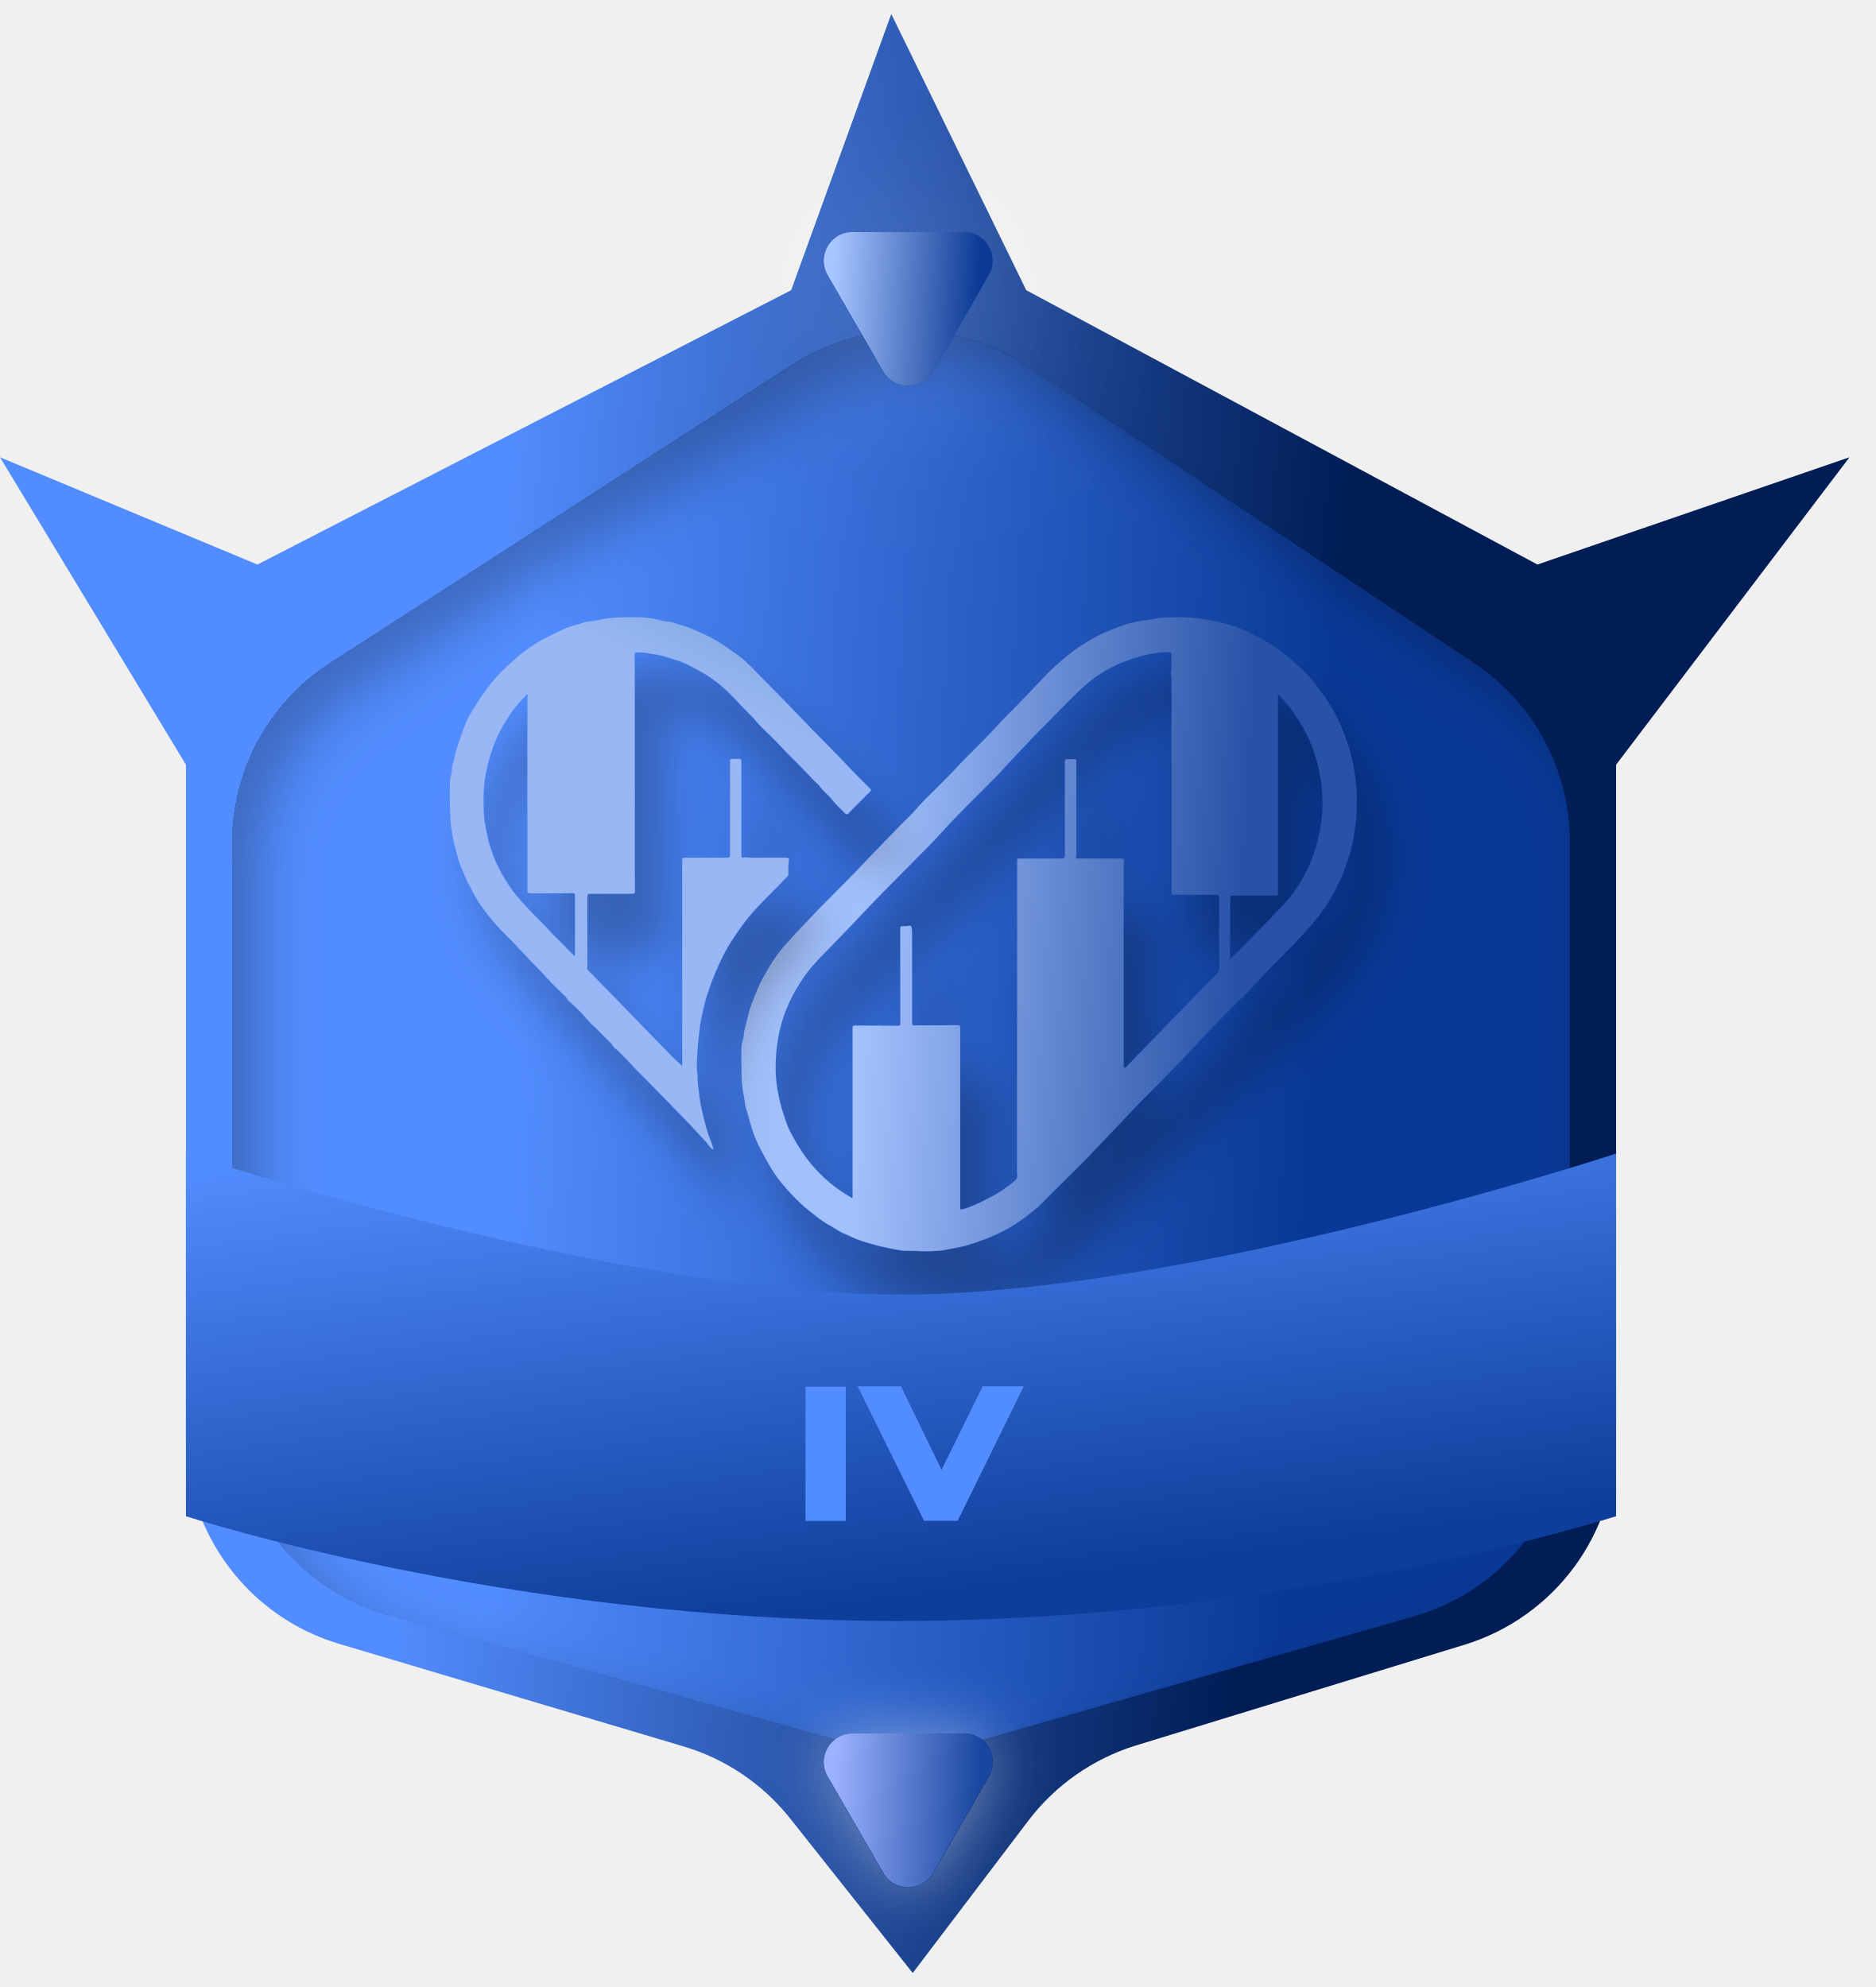
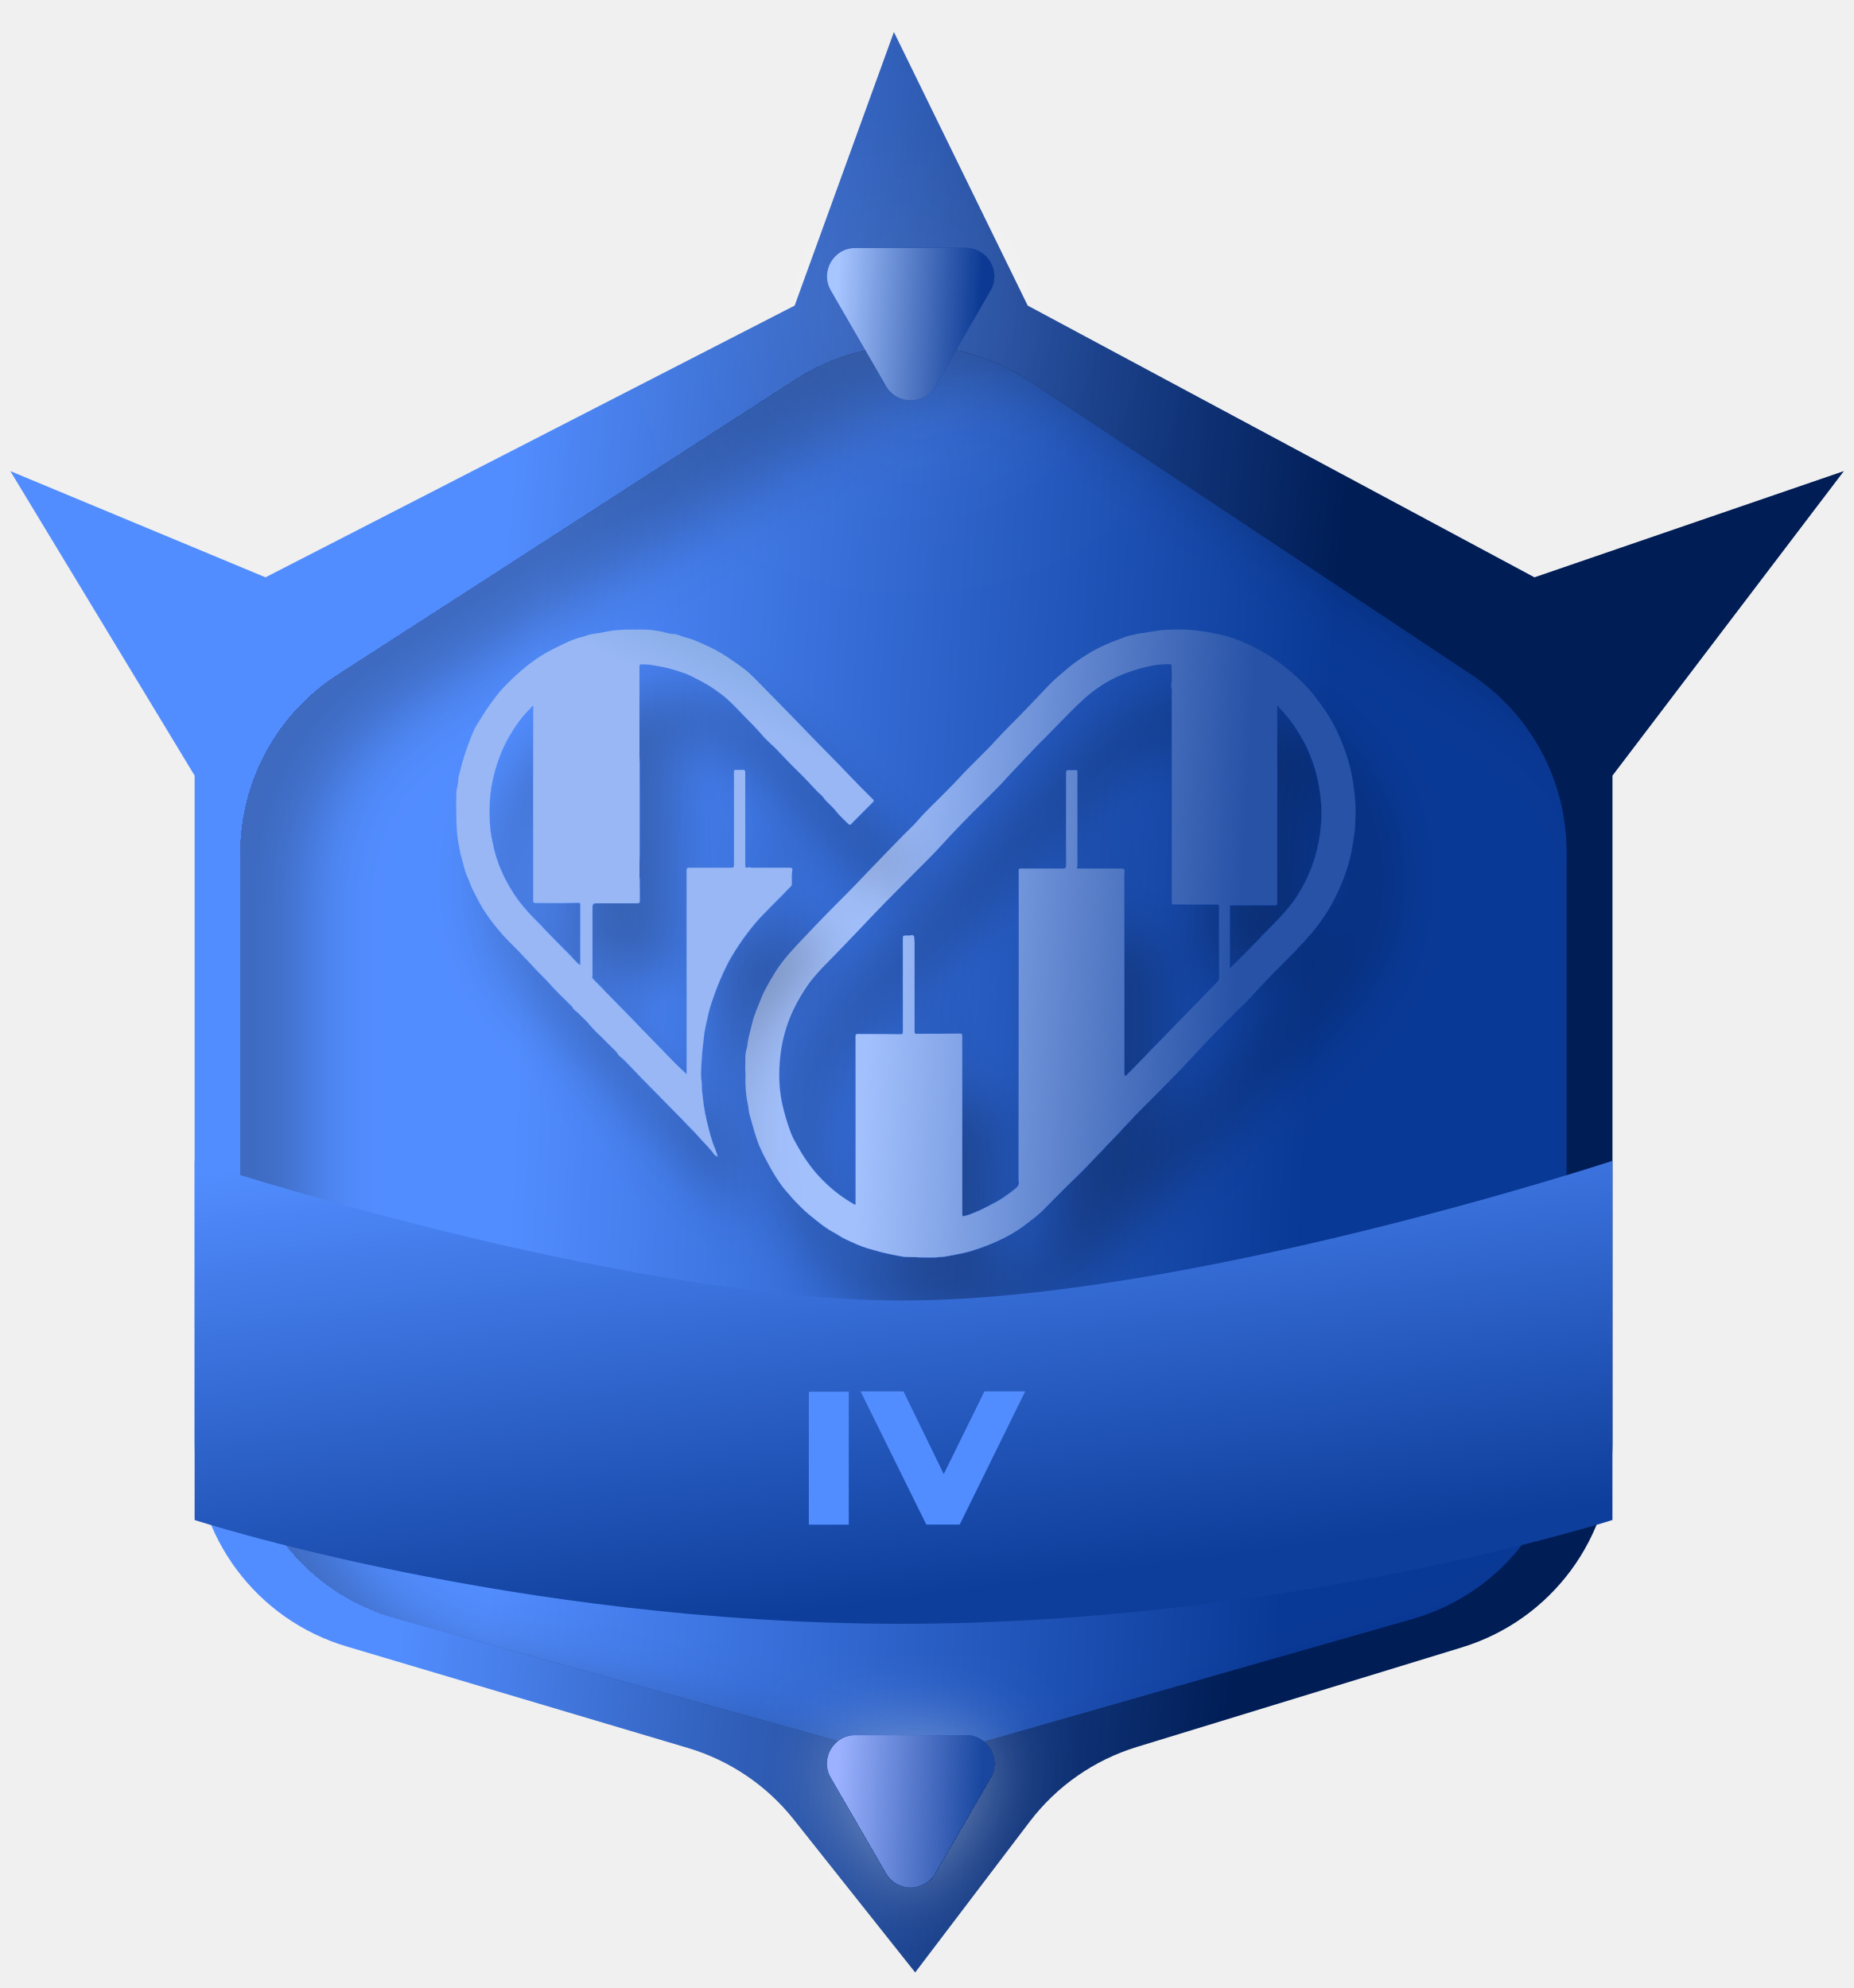
- <svg xmlns="http://www.w3.org/2000/svg" width="67" height="71" viewBox="0 0 67 71" fill="none">
-   <g clip-path="url(#clip0_6_6)">
-     <path d="M57.738 51.443V27.325L66.077 16.339L54.927 20.172L36.665 10.369L31.843 0.5L28.266 10.369L9.197 20.172L4.599 18.256L0 16.339L6.643 27.325V51.395C6.643 54.785 8.871 57.773 12.12 58.74L24.417 62.402C25.925 62.85 27.258 63.752 28.235 64.985L32.609 70.5L36.735 65.062C37.707 63.781 39.057 62.838 40.594 62.366L52.32 58.771C55.54 57.783 57.738 54.81 57.738 51.443Z" fill="url(#paint0_linear_6_6)" />
-     <g filter="url(#filter0_i_6_6)">
-       <path d="M28.316 13.036L11.804 23.694C9.617 25.105 8.296 27.53 8.296 30.133V50.337C8.296 53.779 10.592 56.799 13.909 57.721L30.451 62.318C31.812 62.697 33.252 62.691 34.61 62.303L50.528 57.751C53.817 56.81 56.084 53.803 56.084 50.382V30.068C56.084 27.501 54.799 25.104 52.661 23.684L36.713 13.091C34.174 11.404 30.877 11.383 28.316 13.036Z" fill="url(#paint1_linear_6_6)" />
-     </g>
-     <g filter="url(#filter1_d_6_6)">
-       <path d="M26.494 38.094C26.473 37.903 26.494 37.698 26.487 37.486C26.487 37.38 26.508 37.26 26.544 37.147C26.572 37.041 26.572 36.928 26.593 36.829C26.635 36.639 26.691 36.455 26.733 36.264C26.803 35.954 26.936 35.664 27.056 35.367C27.175 35.064 27.344 34.781 27.512 34.499C27.674 34.223 27.87 33.976 28.081 33.729C28.375 33.397 28.691 33.079 28.993 32.754C29.203 32.528 29.421 32.316 29.632 32.097C30.039 31.688 30.453 31.278 30.846 30.855C31.267 30.41 31.695 29.979 32.123 29.534C32.313 29.336 32.523 29.152 32.706 28.941C33.008 28.587 33.351 28.277 33.674 27.945C33.857 27.761 34.039 27.577 34.215 27.387C34.636 26.928 35.099 26.511 35.52 26.045C35.871 25.656 36.257 25.296 36.615 24.915C36.889 24.625 37.162 24.343 37.429 24.06C37.661 23.82 37.913 23.615 38.166 23.403C38.419 23.192 38.692 23.022 38.973 22.852C39.275 22.676 39.605 22.535 39.935 22.415C40.082 22.365 40.222 22.295 40.37 22.266C40.496 22.245 40.615 22.203 40.742 22.189C40.938 22.167 41.128 22.125 41.324 22.097C41.619 22.054 41.921 22.054 42.216 22.054C42.595 22.054 42.967 22.111 43.332 22.182C43.739 22.259 44.132 22.372 44.504 22.542C44.869 22.704 45.227 22.902 45.563 23.128C45.95 23.396 46.307 23.7 46.637 24.039C46.932 24.336 47.171 24.675 47.409 25.014C47.711 25.459 47.929 25.953 48.111 26.462C48.266 26.899 48.364 27.344 48.42 27.803C48.448 28.065 48.483 28.326 48.476 28.594C48.469 28.87 48.476 29.145 48.434 29.421C48.385 29.739 48.343 30.064 48.258 30.374C48.153 30.756 48.027 31.13 47.858 31.483C47.571 32.119 47.192 32.684 46.721 33.199C46.399 33.559 46.055 33.906 45.718 34.245C45.374 34.584 45.044 34.937 44.721 35.29C44.581 35.445 44.441 35.6 44.279 35.735C44.188 35.819 44.104 35.918 44.019 36.003C43.956 36.067 43.893 36.123 43.83 36.187C43.479 36.554 43.121 36.907 42.777 37.282C42.588 37.486 42.398 37.691 42.209 37.889C41.886 38.221 41.563 38.553 41.233 38.885C40.903 39.217 40.566 39.541 40.251 39.888C39.815 40.361 39.359 40.82 38.917 41.293C38.636 41.59 38.334 41.872 38.047 42.162C37.759 42.451 37.471 42.741 37.183 43.03C37.022 43.193 36.833 43.327 36.657 43.468C36.411 43.659 36.152 43.828 35.878 43.97C35.45 44.189 35.001 44.365 34.538 44.499C34.257 44.577 33.962 44.62 33.674 44.676C33.597 44.69 33.513 44.69 33.436 44.697C33.057 44.725 32.678 44.69 32.299 44.69C32.186 44.69 32.074 44.655 31.962 44.641C31.828 44.62 31.695 44.584 31.562 44.556C31.33 44.507 31.105 44.436 30.881 44.372C30.614 44.295 30.361 44.167 30.109 44.054C29.94 43.977 29.793 43.864 29.632 43.779C29.498 43.708 29.379 43.624 29.26 43.539C29.098 43.412 28.937 43.285 28.782 43.158C28.565 42.974 28.361 42.769 28.172 42.557C28.052 42.416 27.926 42.282 27.814 42.133C27.617 41.872 27.456 41.59 27.302 41.307C27.154 41.032 27.007 40.756 26.909 40.46C26.803 40.163 26.733 39.859 26.642 39.563C26.607 39.443 26.607 39.308 26.579 39.181C26.501 38.821 26.48 38.468 26.494 38.094ZM30.446 42.812C30.467 42.776 30.46 42.748 30.46 42.72C30.46 42.395 30.46 42.07 30.46 41.752C30.46 40.078 30.46 38.411 30.46 36.738C30.46 36.681 30.467 36.646 30.537 36.646C31.049 36.646 31.562 36.646 32.074 36.653C32.144 36.653 32.172 36.639 32.165 36.561C32.165 35.904 32.165 35.24 32.165 34.584C32.165 34.124 32.165 33.672 32.165 33.213C32.165 33.1 32.165 33.1 32.285 33.093C32.348 33.093 32.418 33.1 32.481 33.079C32.516 33.072 32.565 33.093 32.572 33.15C32.572 33.22 32.586 33.284 32.586 33.348C32.586 34.414 32.586 35.48 32.586 36.554C32.586 36.625 32.607 36.646 32.678 36.639C33.19 36.639 33.702 36.639 34.215 36.632C34.285 36.632 34.306 36.646 34.306 36.716C34.306 38.63 34.306 40.544 34.306 42.451C34.306 42.684 34.306 42.925 34.306 43.158C34.306 43.214 34.32 43.235 34.383 43.214C34.467 43.186 34.551 43.172 34.629 43.136C34.776 43.073 34.931 43.016 35.078 42.939C35.246 42.847 35.422 42.769 35.59 42.67C35.794 42.55 35.976 42.416 36.166 42.268C36.278 42.183 36.383 42.098 36.334 41.929C36.334 41.922 36.334 41.914 36.334 41.9C36.334 39.082 36.341 36.257 36.341 33.439C36.341 32.557 36.341 31.674 36.341 30.791C36.341 30.678 36.341 30.678 36.453 30.678C36.945 30.678 37.443 30.678 37.934 30.678C38.019 30.678 38.047 30.65 38.047 30.565C38.04 29.986 38.047 29.4 38.047 28.82C38.047 28.291 38.047 27.761 38.047 27.231C38.047 27.147 38.075 27.125 38.152 27.125C38.229 27.133 38.306 27.133 38.377 27.125C38.44 27.118 38.454 27.147 38.454 27.203C38.454 28.305 38.454 29.407 38.454 30.515C38.454 30.551 38.461 30.586 38.447 30.614C38.419 30.678 38.454 30.678 38.496 30.678C38.622 30.678 38.756 30.678 38.882 30.678C39.275 30.678 39.668 30.678 40.054 30.678C40.124 30.678 40.152 30.699 40.152 30.77C40.145 30.861 40.145 30.96 40.145 31.052C40.145 33.383 40.145 35.706 40.145 38.037C40.145 38.065 40.145 38.087 40.152 38.115C40.173 38.171 40.187 38.178 40.23 38.136C40.314 38.044 40.398 37.959 40.482 37.875C40.931 37.409 41.388 36.942 41.837 36.476C42.391 35.904 42.946 35.332 43.507 34.76C43.549 34.718 43.563 34.668 43.563 34.612C43.563 33.764 43.563 32.91 43.563 32.062C43.563 31.991 43.542 31.97 43.472 31.97C42.981 31.977 42.489 31.97 41.998 31.97C41.865 31.97 41.858 31.999 41.858 31.836C41.858 29.308 41.858 26.772 41.858 24.244C41.858 24.18 41.83 24.124 41.837 24.06C41.872 23.855 41.851 23.643 41.851 23.439C41.851 23.297 41.844 23.297 41.71 23.305C41.689 23.305 41.661 23.305 41.64 23.305C41.493 23.319 41.345 23.319 41.198 23.347C40.875 23.41 40.552 23.495 40.236 23.615C39.871 23.75 39.528 23.926 39.212 24.145C38.819 24.413 38.475 24.752 38.138 25.091C37.85 25.381 37.577 25.671 37.289 25.96C37.169 26.08 37.05 26.193 36.938 26.313C36.587 26.68 36.236 27.055 35.885 27.429C35.801 27.521 35.717 27.627 35.625 27.712C35.436 27.895 35.26 28.086 35.071 28.27C34.559 28.778 34.046 29.294 33.562 29.83C33.274 30.148 32.972 30.445 32.671 30.748C32.165 31.264 31.646 31.773 31.148 32.295C30.642 32.825 30.144 33.355 29.632 33.877C29.267 34.252 28.895 34.619 28.614 35.071C28.41 35.389 28.228 35.721 28.088 36.074C27.905 36.533 27.793 37.006 27.744 37.493C27.688 38.037 27.695 38.581 27.807 39.118C27.884 39.485 27.989 39.845 28.123 40.198C28.193 40.389 28.298 40.566 28.396 40.742C28.895 41.632 29.568 42.317 30.446 42.812ZM45.662 24.788C45.655 24.83 45.655 24.851 45.655 24.872C45.655 26.002 45.655 27.125 45.655 28.255C45.655 29.463 45.655 30.671 45.655 31.886C45.655 31.963 45.641 31.999 45.549 31.999C45.044 31.991 44.546 31.999 44.041 31.999C43.963 31.999 43.942 32.027 43.942 32.097C43.942 32.79 43.942 33.489 43.942 34.181C43.942 34.216 43.942 34.252 43.942 34.287C44.125 34.11 44.3 33.941 44.476 33.764C44.763 33.468 45.051 33.171 45.339 32.874C45.69 32.514 46.048 32.161 46.328 31.737C46.883 30.904 47.178 29.979 47.241 28.983C47.276 28.411 47.213 27.846 47.072 27.288C46.925 26.702 46.686 26.158 46.349 25.656C46.16 25.339 45.921 25.077 45.662 24.788Z" fill="url(#paint2_linear_6_6)" />
-     </g>
-     <g filter="url(#filter2_d_6_6)">
-       <path d="M25.487 41.07C25.41 41.042 25.368 40.986 25.333 40.937C25.207 40.769 25.053 40.621 24.913 40.467C24.745 40.278 24.57 40.088 24.388 39.906C24.039 39.548 23.689 39.191 23.339 38.833C23.136 38.622 22.933 38.419 22.73 38.215C22.562 38.047 22.408 37.865 22.24 37.703C22.163 37.626 22.093 37.535 21.995 37.472C21.912 37.423 21.884 37.318 21.806 37.248C21.583 37.044 21.387 36.82 21.163 36.616C20.988 36.455 20.848 36.252 20.673 36.09C20.561 35.992 20.463 35.873 20.344 35.782C20.288 35.746 20.267 35.669 20.218 35.62C19.987 35.396 19.756 35.178 19.54 34.94C19.246 34.61 18.924 34.309 18.63 33.979C18.413 33.74 18.175 33.516 17.951 33.284C17.622 32.941 17.321 32.569 17.063 32.169C16.937 31.973 16.839 31.762 16.727 31.559C16.622 31.369 16.559 31.166 16.475 30.977C16.363 30.738 16.328 30.486 16.251 30.24C16.202 30.072 16.181 29.896 16.146 29.728C16.062 29.258 16.083 28.788 16.069 28.311C16.069 28.185 16.083 28.059 16.076 27.933C16.076 27.834 16.118 27.729 16.132 27.624C16.146 27.561 16.139 27.491 16.146 27.427C16.16 27.322 16.195 27.224 16.223 27.119C16.307 26.761 16.419 26.417 16.552 26.074C16.629 25.87 16.706 25.66 16.825 25.477C16.979 25.239 17.119 24.986 17.287 24.762C17.454 24.53 17.622 24.299 17.825 24.096C18 23.913 18.182 23.738 18.378 23.57C18.693 23.289 19.036 23.044 19.407 22.84C19.631 22.721 19.861 22.609 20.092 22.503C20.26 22.426 20.428 22.363 20.61 22.321C20.75 22.286 20.876 22.223 21.023 22.209C21.247 22.188 21.457 22.132 21.674 22.096C21.988 22.054 22.303 22.054 22.618 22.054C22.744 22.054 22.87 22.054 22.989 22.061C23.115 22.069 23.241 22.09 23.367 22.111C23.542 22.139 23.717 22.209 23.899 22.216C24.06 22.223 24.192 22.307 24.339 22.342C24.619 22.405 24.871 22.538 25.13 22.651C25.445 22.791 25.732 22.966 26.012 23.163C26.215 23.303 26.424 23.443 26.613 23.612C26.746 23.731 26.872 23.857 26.991 23.983C27.383 24.383 27.775 24.783 28.167 25.183C28.594 25.625 29.02 26.074 29.454 26.509C29.986 27.042 30.497 27.603 31.036 28.129C31.056 28.15 31.078 28.171 31.099 28.192C31.127 28.22 31.119 28.248 31.091 28.276C30.896 28.473 30.707 28.662 30.511 28.858C30.448 28.928 30.371 28.992 30.315 29.062C30.266 29.118 30.231 29.09 30.196 29.062C30.042 28.907 29.874 28.76 29.741 28.585C29.601 28.409 29.419 28.283 29.293 28.101C29.237 28.024 29.153 27.968 29.09 27.897C28.825 27.624 28.566 27.336 28.293 27.077C28.048 26.838 27.817 26.579 27.572 26.333C27.404 26.165 27.222 26.011 27.068 25.828C26.858 25.576 26.62 25.358 26.396 25.12C26.152 24.86 25.907 24.601 25.62 24.383C25.452 24.257 25.277 24.131 25.088 24.026C24.934 23.934 24.773 23.857 24.619 23.773C24.472 23.696 24.318 23.633 24.157 23.584C24.025 23.541 23.885 23.492 23.745 23.457C23.528 23.401 23.311 23.366 23.094 23.331C22.982 23.31 22.87 23.317 22.758 23.31C22.688 23.303 22.674 23.331 22.674 23.394C22.674 23.612 22.674 23.829 22.674 24.04C22.674 24.72 22.674 25.4 22.674 26.081C22.674 27.715 22.681 29.356 22.674 30.991C22.674 31.271 22.688 31.552 22.681 31.84C22.681 31.896 22.674 31.931 22.597 31.931C22.093 31.931 21.59 31.931 21.086 31.931C21.002 31.931 20.981 31.959 20.981 32.064C20.981 32.814 20.981 33.558 20.981 34.309C20.981 34.4 20.988 34.491 20.974 34.582C20.967 34.617 20.981 34.638 21.002 34.666C21.478 35.15 21.953 35.634 22.429 36.125C22.947 36.658 23.465 37.191 23.983 37.724C24.108 37.851 24.241 37.97 24.374 38.096C24.374 37.886 24.374 37.668 24.374 37.451C24.374 35.213 24.374 32.983 24.374 30.745C24.374 30.668 24.402 30.647 24.472 30.647C24.976 30.647 25.48 30.647 25.984 30.647C26.068 30.647 26.082 30.619 26.082 30.542C26.082 29.441 26.082 28.346 26.082 27.245C26.082 27.119 26.082 27.119 26.208 27.119C26.264 27.119 26.327 27.126 26.383 27.119C26.459 27.112 26.488 27.14 26.488 27.224C26.488 27.624 26.488 28.024 26.488 28.424C26.488 29.139 26.488 29.847 26.488 30.563C26.488 30.64 26.515 30.668 26.585 30.64C26.634 30.619 26.683 30.647 26.725 30.647C27.18 30.647 27.628 30.647 28.083 30.647C28.16 30.647 28.202 30.668 28.181 30.752C28.153 30.914 28.167 31.075 28.167 31.229C28.167 31.271 28.153 31.299 28.125 31.327C27.964 31.482 27.824 31.643 27.663 31.797C27.488 31.973 27.313 32.148 27.138 32.331C26.942 32.527 26.767 32.737 26.599 32.955C26.48 33.109 26.369 33.263 26.264 33.425C26.082 33.698 25.907 33.979 25.767 34.28C25.634 34.561 25.508 34.849 25.403 35.143C25.312 35.403 25.214 35.655 25.158 35.922C25.109 36.16 25.046 36.392 25.011 36.63C24.99 36.792 24.976 36.953 24.955 37.114C24.927 37.332 24.92 37.542 24.906 37.76C24.892 37.963 24.885 38.166 24.913 38.37C24.927 38.468 24.92 38.573 24.927 38.671C24.948 38.868 24.969 39.064 24.997 39.254C25.046 39.604 25.137 39.948 25.228 40.285C25.277 40.467 25.333 40.642 25.41 40.811C25.431 40.895 25.473 40.972 25.487 41.07ZM20.54 34.161C20.54 34.147 20.547 34.14 20.547 34.133C20.547 33.446 20.547 32.758 20.547 32.071C20.547 31.896 20.547 31.903 20.379 31.91C19.896 31.931 19.421 31.917 18.938 31.917C18.875 31.917 18.847 31.896 18.847 31.825C18.847 29.532 18.847 27.231 18.847 24.937C18.847 24.895 18.868 24.832 18.833 24.818C18.798 24.804 18.777 24.867 18.749 24.895C18.434 25.197 18.189 25.555 17.972 25.926C17.678 26.438 17.489 26.985 17.37 27.561C17.259 28.101 17.252 28.648 17.294 29.195C17.314 29.462 17.377 29.721 17.433 29.981C17.573 30.563 17.825 31.103 18.154 31.601C18.427 32.022 18.77 32.38 19.127 32.737C19.323 32.941 19.518 33.144 19.714 33.347C19.952 33.586 20.19 33.825 20.421 34.07C20.456 34.105 20.491 34.14 20.54 34.161Z" fill="url(#paint3_linear_6_6)" />
-     </g>
-     <path d="M6.643 54.178C6.643 54.178 18.144 57.921 32.103 57.921C46.062 57.921 57.738 54.178 57.738 54.178V41.22C57.738 41.22 42.398 46.273 32.103 46.26C21.875 46.246 6.643 41.22 6.643 41.22V54.178Z" fill="url(#paint4_linear_6_6)" />
-     <path d="M28.778 49.551H30.217V54.346H28.778V49.551Z" fill="#528DFF" />
-     <path d="M33.17 54.086L31.055 49.794H32.029L33.917 53.675H33.357L35.265 49.794H36.164L34.055 54.086H33.17Z" fill="#528DFF" />
-     <path fill-rule="evenodd" clip-rule="evenodd" d="M30.644 49.538H32.19L33.64 52.521L35.107 49.538H36.575L34.215 54.341H33.012L30.644 49.538ZM33.355 53.102L31.87 50.049H31.466L33.163 53.492L33.355 53.102ZM34.088 53.441L33.923 53.103L35.425 50.049H35.755L34.088 53.441Z" fill="#528DFF" />
-     <g filter="url(#filter3_d_6_6)">
-       <path d="M33.331 13.274C32.937 13.955 31.954 13.955 31.561 13.274L29.57 9.825C29.176 9.144 29.668 8.292 30.454 8.292L34.437 8.292C35.224 8.292 35.715 9.144 35.322 9.825L33.331 13.274Z" fill="url(#paint5_linear_6_6)" />
-     </g>
-     <g filter="url(#filter4_d_6_6)">
-       <path d="M33.331 66.923C32.937 67.605 31.954 67.605 31.561 66.923L29.57 63.474C29.176 62.793 29.668 61.941 30.454 61.941L34.437 61.941C35.224 61.941 35.715 62.793 35.322 63.474L33.331 66.923Z" fill="url(#paint6_linear_6_6)" />
-     </g>
+ <svg xmlns="http://www.w3.org/2000/svg" width="55" height="59" viewBox="0 0 55 59" fill="none">
+   <path d="M47.845 42.861V23.019L54.711 13.981L45.53 17.134L30.494 9.069L26.524 0.95L23.579 9.069L7.878 17.134L4.092 15.557L0.306 13.981L5.775 23.019V42.821C5.775 45.61 7.609 48.068 10.285 48.864L20.41 51.876C21.651 52.246 22.749 52.987 23.553 54.001L27.155 58.539L30.552 54.065C31.352 53.011 32.464 52.235 33.73 51.847L43.384 48.889C46.035 48.077 47.845 45.631 47.845 42.861Z" fill="url(#paint0_linear_637_2988)" />
+   <g filter="url(#filter0_i_637_2988)">
+     <path d="M23.62 11.263L10.025 20.031C8.224 21.193 7.137 23.188 7.137 25.329V41.951C7.137 44.783 9.027 47.267 11.757 48.026L25.378 51.808C26.499 52.119 27.684 52.115 28.802 51.795L41.908 48.05C44.616 47.276 46.483 44.802 46.483 41.988V25.276C46.483 23.164 45.425 21.192 43.664 20.023L30.534 11.309C28.443 9.921 25.729 9.903 23.62 11.263Z" fill="url(#paint1_linear_637_2988)" />
+   </g>
+   <g filter="url(#filter1_d_637_2988)">
+     <path d="M22.121 31.878C22.103 31.721 22.121 31.553 22.115 31.379C22.115 31.291 22.132 31.193 22.161 31.1C22.184 31.012 22.184 30.92 22.202 30.838C22.236 30.681 22.282 30.53 22.317 30.373C22.375 30.118 22.485 29.88 22.583 29.636C22.681 29.386 22.82 29.153 22.959 28.921C23.092 28.694 23.253 28.491 23.427 28.288C23.669 28.014 23.93 27.753 24.178 27.486C24.351 27.3 24.53 27.125 24.704 26.945C25.039 26.608 25.38 26.271 25.703 25.923C26.05 25.557 26.403 25.202 26.755 24.836C26.911 24.673 27.085 24.522 27.235 24.348C27.483 24.058 27.767 23.802 28.032 23.529C28.183 23.378 28.333 23.227 28.477 23.07C28.824 22.692 29.205 22.349 29.552 21.966C29.841 21.646 30.159 21.35 30.454 21.036C30.679 20.798 30.904 20.565 31.124 20.333C31.315 20.136 31.523 19.967 31.731 19.793C31.939 19.618 32.164 19.479 32.395 19.339C32.644 19.194 32.915 19.078 33.187 18.979C33.308 18.939 33.424 18.88 33.545 18.857C33.649 18.84 33.748 18.805 33.852 18.793C34.013 18.776 34.169 18.741 34.331 18.718C34.574 18.683 34.822 18.683 35.065 18.683C35.377 18.683 35.683 18.729 35.984 18.787C36.319 18.851 36.643 18.944 36.949 19.084C37.249 19.217 37.544 19.38 37.822 19.566C38.139 19.787 38.434 20.037 38.706 20.316C38.948 20.56 39.145 20.838 39.341 21.117C39.59 21.483 39.769 21.89 39.919 22.309C40.046 22.669 40.127 23.035 40.173 23.413C40.197 23.628 40.225 23.843 40.22 24.063C40.214 24.29 40.22 24.517 40.185 24.743C40.145 25.005 40.11 25.272 40.041 25.527C39.954 25.841 39.85 26.149 39.711 26.44C39.474 26.963 39.162 27.427 38.775 27.852C38.509 28.148 38.226 28.433 37.949 28.712C37.666 28.991 37.394 29.281 37.128 29.572C37.013 29.699 36.897 29.827 36.764 29.938C36.689 30.007 36.62 30.089 36.55 30.158C36.498 30.211 36.446 30.257 36.394 30.309C36.105 30.612 35.81 30.902 35.527 31.21C35.371 31.379 35.215 31.547 35.059 31.71C34.793 31.983 34.528 32.256 34.256 32.529C33.984 32.802 33.707 33.069 33.447 33.354C33.089 33.743 32.713 34.121 32.349 34.51C32.118 34.754 31.869 34.987 31.633 35.225C31.396 35.463 31.159 35.702 30.922 35.94C30.789 36.073 30.633 36.184 30.488 36.3C30.286 36.457 30.072 36.596 29.847 36.713C29.494 36.893 29.125 37.038 28.743 37.148C28.512 37.212 28.269 37.247 28.032 37.294C27.969 37.305 27.899 37.305 27.836 37.311C27.524 37.334 27.212 37.305 26.9 37.305C26.807 37.305 26.715 37.276 26.622 37.264C26.513 37.247 26.403 37.218 26.293 37.195C26.102 37.154 25.917 37.096 25.732 37.044C25.513 36.98 25.305 36.875 25.097 36.782C24.958 36.718 24.837 36.625 24.704 36.556C24.594 36.498 24.496 36.428 24.398 36.358C24.265 36.254 24.132 36.149 24.005 36.044C23.826 35.893 23.658 35.725 23.502 35.55C23.404 35.434 23.3 35.324 23.207 35.202C23.045 34.987 22.912 34.754 22.785 34.522C22.664 34.295 22.543 34.069 22.462 33.825C22.375 33.581 22.317 33.331 22.242 33.087C22.213 32.988 22.213 32.878 22.19 32.773C22.127 32.477 22.109 32.186 22.121 31.878ZM25.374 35.76C25.392 35.731 25.386 35.707 25.386 35.684C25.386 35.417 25.386 35.15 25.386 34.888C25.386 33.511 25.386 32.14 25.386 30.763C25.386 30.716 25.392 30.687 25.449 30.687C25.871 30.687 26.293 30.687 26.715 30.693C26.773 30.693 26.796 30.681 26.79 30.617C26.79 30.077 26.79 29.531 26.79 28.991C26.79 28.613 26.79 28.241 26.79 27.863C26.79 27.77 26.79 27.77 26.888 27.765C26.94 27.765 26.998 27.77 27.05 27.753C27.079 27.747 27.119 27.765 27.125 27.811C27.125 27.869 27.137 27.921 27.137 27.974C27.137 28.851 27.137 29.728 27.137 30.612C27.137 30.67 27.154 30.687 27.212 30.681C27.634 30.681 28.055 30.681 28.477 30.675C28.535 30.675 28.552 30.687 28.552 30.745C28.552 32.32 28.552 33.895 28.552 35.463C28.552 35.655 28.552 35.853 28.552 36.044C28.552 36.091 28.564 36.108 28.616 36.091C28.685 36.068 28.755 36.056 28.818 36.027C28.94 35.975 29.067 35.928 29.188 35.864C29.327 35.789 29.471 35.725 29.61 35.643C29.777 35.545 29.928 35.434 30.084 35.312C30.176 35.242 30.263 35.173 30.223 35.033C30.223 35.028 30.223 35.022 30.223 35.01C30.223 32.692 30.228 30.368 30.228 28.049C30.228 27.323 30.228 26.597 30.228 25.87C30.228 25.777 30.228 25.777 30.321 25.777C30.725 25.777 31.136 25.777 31.54 25.777C31.609 25.777 31.633 25.754 31.633 25.684C31.627 25.208 31.633 24.726 31.633 24.249C31.633 23.814 31.633 23.378 31.633 22.942C31.633 22.872 31.656 22.855 31.719 22.855C31.783 22.86 31.846 22.86 31.904 22.855C31.956 22.849 31.968 22.872 31.968 22.919C31.968 23.825 31.968 24.732 31.968 25.644C31.968 25.673 31.973 25.702 31.962 25.725C31.939 25.777 31.968 25.777 32.002 25.777C32.106 25.777 32.216 25.777 32.32 25.777C32.644 25.777 32.967 25.777 33.285 25.777C33.343 25.777 33.366 25.795 33.366 25.853C33.36 25.928 33.36 26.01 33.36 26.085C33.36 28.003 33.36 29.914 33.36 31.832C33.36 31.855 33.36 31.872 33.366 31.896C33.383 31.942 33.395 31.948 33.43 31.913C33.499 31.838 33.568 31.768 33.638 31.698C34.008 31.315 34.383 30.931 34.753 30.548C35.209 30.077 35.666 29.606 36.128 29.136C36.163 29.101 36.175 29.06 36.175 29.014C36.175 28.317 36.175 27.613 36.175 26.916C36.175 26.858 36.157 26.841 36.099 26.841C35.695 26.846 35.29 26.841 34.886 26.841C34.776 26.841 34.77 26.864 34.77 26.73C34.77 24.65 34.77 22.564 34.77 20.484C34.77 20.432 34.747 20.385 34.753 20.333C34.782 20.165 34.765 19.99 34.765 19.822C34.765 19.706 34.759 19.706 34.649 19.711C34.632 19.711 34.608 19.711 34.591 19.711C34.47 19.723 34.349 19.723 34.227 19.746C33.961 19.799 33.696 19.868 33.435 19.967C33.135 20.077 32.852 20.223 32.592 20.403C32.268 20.623 31.985 20.902 31.708 21.181C31.471 21.42 31.245 21.658 31.008 21.896C30.91 21.995 30.812 22.088 30.72 22.186C30.43 22.489 30.142 22.797 29.853 23.105C29.783 23.18 29.714 23.267 29.639 23.337C29.483 23.488 29.338 23.645 29.182 23.796C28.761 24.214 28.339 24.639 27.94 25.08C27.703 25.342 27.454 25.586 27.206 25.835C26.79 26.26 26.362 26.678 25.952 27.108C25.536 27.544 25.126 27.98 24.704 28.41C24.403 28.717 24.097 29.02 23.866 29.391C23.698 29.653 23.548 29.926 23.433 30.216C23.282 30.594 23.19 30.983 23.149 31.384C23.103 31.832 23.109 32.279 23.201 32.721C23.265 33.023 23.352 33.319 23.461 33.61C23.519 33.767 23.606 33.912 23.687 34.057C24.097 34.789 24.652 35.353 25.374 35.76ZM37.902 20.931C37.897 20.966 37.897 20.984 37.897 21.001C37.897 21.931 37.897 22.855 37.897 23.784C37.897 24.778 37.897 25.772 37.897 26.771C37.897 26.835 37.885 26.864 37.81 26.864C37.394 26.858 36.984 26.864 36.568 26.864C36.504 26.864 36.487 26.887 36.487 26.945C36.487 27.515 36.487 28.09 36.487 28.659C36.487 28.688 36.487 28.717 36.487 28.747C36.637 28.601 36.781 28.462 36.926 28.317C37.163 28.073 37.4 27.828 37.637 27.584C37.925 27.288 38.22 26.998 38.451 26.649C38.908 25.963 39.151 25.202 39.203 24.383C39.231 23.912 39.179 23.447 39.064 22.988C38.943 22.506 38.746 22.059 38.469 21.646C38.313 21.385 38.116 21.17 37.902 20.931Z" fill="url(#paint2_linear_637_2988)" />
+   </g>
+   <g filter="url(#filter2_d_637_2988)">
+     <path d="M21.29 34.327C21.226 34.304 21.192 34.258 21.163 34.218C21.059 34.079 20.932 33.958 20.817 33.831C20.679 33.675 20.535 33.519 20.385 33.369C20.097 33.075 19.809 32.781 19.521 32.486C19.354 32.313 19.187 32.146 19.02 31.979C18.881 31.84 18.755 31.69 18.616 31.557C18.553 31.494 18.495 31.419 18.415 31.367C18.346 31.326 18.323 31.24 18.259 31.182C18.075 31.015 17.914 30.83 17.729 30.663C17.585 30.53 17.47 30.363 17.326 30.23C17.234 30.149 17.153 30.051 17.055 29.976C17.009 29.947 16.992 29.884 16.951 29.843C16.761 29.659 16.571 29.48 16.393 29.284C16.151 29.012 15.886 28.764 15.644 28.493C15.465 28.297 15.269 28.112 15.085 27.922C14.814 27.639 14.566 27.333 14.353 27.004C14.249 26.843 14.169 26.669 14.077 26.502C13.99 26.346 13.938 26.179 13.869 26.023C13.777 25.827 13.748 25.619 13.685 25.417C13.645 25.279 13.627 25.134 13.598 24.996C13.529 24.609 13.547 24.223 13.535 23.83C13.535 23.726 13.547 23.623 13.541 23.519C13.541 23.438 13.575 23.351 13.587 23.265C13.598 23.213 13.593 23.155 13.598 23.103C13.61 23.017 13.639 22.936 13.662 22.849C13.731 22.555 13.823 22.272 13.933 21.989C13.996 21.822 14.059 21.649 14.157 21.499C14.284 21.303 14.399 21.095 14.538 20.91C14.676 20.72 14.814 20.529 14.981 20.362C15.125 20.212 15.275 20.068 15.436 19.929C15.696 19.698 15.978 19.497 16.283 19.329C16.468 19.231 16.658 19.139 16.848 19.052C16.986 18.989 17.124 18.937 17.274 18.902C17.389 18.873 17.493 18.821 17.614 18.81C17.798 18.793 17.971 18.746 18.15 18.718C18.409 18.683 18.668 18.683 18.927 18.683C19.031 18.683 19.135 18.683 19.233 18.689C19.337 18.694 19.44 18.712 19.544 18.729C19.688 18.752 19.832 18.81 19.982 18.816C20.114 18.821 20.224 18.891 20.345 18.919C20.575 18.971 20.783 19.081 20.996 19.173C21.255 19.289 21.491 19.433 21.722 19.595C21.889 19.71 22.061 19.826 22.217 19.964C22.326 20.062 22.43 20.166 22.528 20.27C22.851 20.599 23.173 20.928 23.496 21.257C23.847 21.62 24.199 21.989 24.556 22.347C24.994 22.786 25.415 23.247 25.858 23.68C25.875 23.698 25.893 23.715 25.91 23.732C25.933 23.755 25.927 23.778 25.904 23.802C25.743 23.963 25.587 24.119 25.426 24.28C25.374 24.338 25.311 24.39 25.265 24.448C25.224 24.494 25.195 24.471 25.167 24.448C25.04 24.321 24.902 24.2 24.792 24.055C24.677 23.911 24.527 23.807 24.424 23.657C24.378 23.594 24.308 23.548 24.256 23.49C24.038 23.265 23.824 23.028 23.6 22.815C23.398 22.619 23.208 22.405 23.006 22.203C22.868 22.064 22.718 21.938 22.591 21.788C22.419 21.58 22.223 21.401 22.038 21.205C21.837 20.991 21.635 20.778 21.399 20.599C21.261 20.495 21.117 20.391 20.961 20.304C20.834 20.229 20.702 20.166 20.575 20.097C20.454 20.033 20.327 19.981 20.195 19.941C20.085 19.906 19.97 19.866 19.855 19.837C19.676 19.791 19.498 19.762 19.319 19.733C19.227 19.716 19.135 19.722 19.043 19.716C18.985 19.71 18.974 19.733 18.974 19.785C18.974 19.964 18.974 20.143 18.974 20.316C18.974 20.876 18.974 21.436 18.974 21.995C18.974 23.34 18.979 24.69 18.974 26.035C18.974 26.266 18.985 26.496 18.979 26.733C18.979 26.779 18.974 26.808 18.91 26.808C18.495 26.808 18.081 26.808 17.666 26.808C17.597 26.808 17.579 26.831 17.579 26.918C17.579 27.535 17.579 28.147 17.579 28.764C17.579 28.839 17.585 28.914 17.574 28.989C17.568 29.018 17.579 29.035 17.597 29.059C17.988 29.457 18.38 29.855 18.772 30.259C19.198 30.697 19.625 31.136 20.051 31.575C20.155 31.678 20.264 31.777 20.373 31.88C20.373 31.707 20.373 31.528 20.373 31.349C20.373 29.509 20.373 27.674 20.373 25.833C20.373 25.769 20.397 25.752 20.454 25.752C20.869 25.752 21.284 25.752 21.699 25.752C21.768 25.752 21.779 25.729 21.779 25.665C21.779 24.759 21.779 23.859 21.779 22.953C21.779 22.849 21.779 22.849 21.883 22.849C21.929 22.849 21.981 22.855 22.027 22.849C22.09 22.843 22.113 22.867 22.113 22.936C22.113 23.265 22.113 23.594 22.113 23.923C22.113 24.511 22.113 25.094 22.113 25.683C22.113 25.746 22.136 25.769 22.194 25.746C22.234 25.729 22.275 25.752 22.309 25.752C22.684 25.752 23.052 25.752 23.427 25.752C23.49 25.752 23.525 25.769 23.508 25.838C23.485 25.971 23.496 26.104 23.496 26.231C23.496 26.266 23.485 26.289 23.462 26.312C23.329 26.439 23.214 26.571 23.081 26.698C22.937 26.843 22.793 26.987 22.649 27.137C22.488 27.299 22.344 27.472 22.206 27.651C22.108 27.777 22.015 27.904 21.929 28.037C21.779 28.262 21.635 28.493 21.52 28.741C21.41 28.972 21.307 29.209 21.22 29.451C21.145 29.665 21.065 29.872 21.019 30.091C20.978 30.288 20.927 30.478 20.898 30.674C20.881 30.807 20.869 30.94 20.852 31.073C20.829 31.251 20.823 31.425 20.811 31.603C20.8 31.771 20.794 31.938 20.817 32.105C20.829 32.186 20.823 32.273 20.829 32.354C20.846 32.515 20.863 32.677 20.886 32.833C20.927 33.121 21.002 33.404 21.076 33.681C21.117 33.831 21.163 33.975 21.226 34.114C21.243 34.183 21.278 34.246 21.29 34.327ZM17.216 28.643C17.216 28.631 17.222 28.626 17.222 28.62C17.222 28.055 17.222 27.489 17.222 26.923C17.222 26.779 17.222 26.785 17.084 26.791C16.686 26.808 16.295 26.797 15.897 26.797C15.845 26.797 15.822 26.779 15.822 26.721C15.822 24.834 15.822 22.942 15.822 21.055C15.822 21.02 15.84 20.968 15.811 20.956C15.782 20.945 15.765 20.997 15.742 21.02C15.482 21.268 15.281 21.562 15.102 21.868C14.86 22.29 14.705 22.74 14.607 23.213C14.514 23.657 14.509 24.107 14.543 24.557C14.561 24.777 14.613 24.99 14.659 25.204C14.774 25.683 14.981 26.127 15.252 26.537C15.477 26.883 15.759 27.177 16.053 27.472C16.214 27.639 16.375 27.806 16.537 27.974C16.733 28.17 16.928 28.366 17.119 28.568C17.147 28.597 17.176 28.626 17.216 28.643Z" fill="url(#paint3_linear_637_2988)" />
+   </g>
+   <path d="M5.775 45.111C5.775 45.111 15.244 48.191 26.737 48.191C38.231 48.191 47.844 45.111 47.844 45.111V34.451C47.844 34.451 35.214 38.608 26.737 38.597C18.316 38.586 5.775 34.451 5.775 34.451V45.111Z" fill="url(#paint4_linear_637_2988)" />
+   <path d="M24 41.304H25.184V45.249H24V41.304Z" fill="#528DFF" />
+   <path d="M27.616 45.036L25.875 41.505H26.677L28.231 44.698H27.77L29.341 41.505H30.081L28.345 45.036H27.616Z" fill="#528DFF" />
+   <path fill-rule="evenodd" clip-rule="evenodd" d="M25.536 41.294H26.809L28.003 43.748L29.21 41.294H30.419L28.476 45.246H27.485L25.536 41.294ZM27.768 44.226L26.545 41.715H26.212L27.61 44.547L27.768 44.226ZM28.371 44.505L28.236 44.227L29.472 41.715H29.744L28.371 44.505Z" fill="#528DFF" />
+   <g filter="url(#filter3_d_637_2988)">
+     <path d="M27.749 11.459C27.425 12.019 26.616 12.019 26.292 11.459L24.652 8.621C24.328 8.061 24.733 7.36 25.381 7.36L28.66 7.36C29.308 7.36 29.712 8.061 29.389 8.621L27.749 11.459Z" fill="url(#paint5_linear_637_2988)" />
+   </g>
+   <g filter="url(#filter4_d_637_2988)">
+     <path d="M27.749 55.596C27.425 56.157 26.616 56.157 26.292 55.596L24.652 52.759C24.328 52.198 24.733 51.498 25.381 51.498L28.66 51.498C29.308 51.498 29.712 52.198 29.389 52.759L27.749 55.596Z" fill="url(#paint6_linear_637_2988)" />
  </g>
  <defs>
-     <filter id="filter0_i_6_6" x="8.296" y="11.811" width="48.788" height="51.788" filterUnits="userSpaceOnUse" color-interpolation-filters="sRGB">
+     <filter id="filter0_i_637_2988" x="7.137" y="10.255" width="41.347" height="42.783" filterUnits="userSpaceOnUse" color-interpolation-filters="sRGB">
      <feFlood flood-opacity="0" result="BackgroundImageFix" />
      <feBlend mode="normal" in="SourceGraphic" in2="BackgroundImageFix" result="shape" />
      <feColorMatrix in="SourceAlpha" type="matrix" values="0 0 0 0 0 0 0 0 0 0 0 0 0 0 0 0 0 0 127 0" result="hardAlpha" />
-       <feOffset dx="1" dy="1" />
+       <feOffset dx="2" dy="1" />
      <feGaussianBlur stdDeviation="1" />
      <feComposite in2="hardAlpha" operator="arithmetic" k2="-1" k3="1" />
      <feColorMatrix type="matrix" values="0 0 0 0 0 0 0 0 0 0 0 0 0 0 0 0 0 0 0.25 0" />
-       <feBlend mode="normal" in2="shape" result="effect1_innerShadow_6_6" />
+       <feBlend mode="normal" in2="shape" result="effect1_innerShadow_637_2988" />
    </filter>
-     <filter id="filter1_d_6_6" x="25.885" y="22.054" width="25.192" height="26.254" filterUnits="userSpaceOnUse" color-interpolation-filters="sRGB">
+     <filter id="filter1_d_637_2988" x="21.513" y="18.683" width="21.307" height="22.237" filterUnits="userSpaceOnUse" color-interpolation-filters="sRGB">
      <feFlood flood-opacity="0" result="BackgroundImageFix" />
      <feColorMatrix in="SourceAlpha" type="matrix" values="0 0 0 0 0 0 0 0 0 0 0 0 0 0 0 0 0 0 127 0" result="hardAlpha" />
      <feOffset dx="1" dy="2" />
      <feGaussianBlur stdDeviation="0.8" />
      <feComposite in2="hardAlpha" operator="out" />
      <feColorMatrix type="matrix" values="0 0 0 0 0 0 0 0 0 0 0 0 0 0 0 0 0 0 0.25 0" />
-       <feBlend mode="normal" in2="BackgroundImageFix" result="effect1_dropShadow_6_6" />
-       <feBlend mode="normal" in="SourceGraphic" in2="effect1_dropShadow_6_6" result="shape" />
+       <feBlend mode="normal" in2="BackgroundImageFix" result="effect1_dropShadow_637_2988" />
+       <feBlend mode="normal" in="SourceGraphic" in2="effect1_dropShadow_637_2988" result="shape" />
    </filter>
-     <filter id="filter2_d_6_6" x="15.469" y="22.054" width="18.247" height="22.616" filterUnits="userSpaceOnUse" color-interpolation-filters="sRGB">
+     <filter id="filter2_d_637_2988" x="12.935" y="18.683" width="15.59" height="19.244" filterUnits="userSpaceOnUse" color-interpolation-filters="sRGB">
      <feFlood flood-opacity="0" result="BackgroundImageFix" />
      <feColorMatrix in="SourceAlpha" type="matrix" values="0 0 0 0 0 0 0 0 0 0 0 0 0 0 0 0 0 0 127 0" result="hardAlpha" />
      <feOffset dx="1" dy="2" />
      <feGaussianBlur stdDeviation="0.8" />
      <feComposite in2="hardAlpha" operator="out" />
      <feColorMatrix type="matrix" values="0 0 0 0 0 0 0 0 0 0 0 0 0 0 0 0 0 0 0.25 0" />
-       <feBlend mode="normal" in2="BackgroundImageFix" result="effect1_dropShadow_6_6" />
-       <feBlend mode="normal" in="SourceGraphic" in2="effect1_dropShadow_6_6" result="shape" />
+       <feBlend mode="normal" in2="BackgroundImageFix" result="effect1_dropShadow_637_2988" />
+       <feBlend mode="normal" in="SourceGraphic" in2="effect1_dropShadow_637_2988" result="shape" />
    </filter>
-     <filter id="filter3_d_6_6" x="23.131" y="1.992" width="18.629" height="18.093" filterUnits="userSpaceOnUse" color-interpolation-filters="sRGB">
+     <filter id="filter3_d_637_2988" x="18.238" y="1.06" width="17.564" height="17.119" filterUnits="userSpaceOnUse" color-interpolation-filters="sRGB">
      <feFlood flood-opacity="0" result="BackgroundImageFix" />
      <feColorMatrix in="SourceAlpha" type="matrix" values="0 0 0 0 0 0 0 0 0 0 0 0 0 0 0 0 0 0 127 0" result="hardAlpha" />
      <feOffset />
      <feGaussianBlur stdDeviation="3.15" />
      <feComposite in2="hardAlpha" operator="out" />
      <feColorMatrix type="matrix" values="0 0 0 0 1 0 0 0 0 1 0 0 0 0 1 0 0 0 0.25 0" />
-       <feBlend mode="normal" in2="BackgroundImageFix" result="effect1_dropShadow_6_6" />
-       <feBlend mode="normal" in="SourceGraphic" in2="effect1_dropShadow_6_6" result="shape" />
+       <feBlend mode="normal" in2="BackgroundImageFix" result="effect1_dropShadow_637_2988" />
+       <feBlend mode="normal" in="SourceGraphic" in2="effect1_dropShadow_637_2988" result="shape" />
    </filter>
-     <filter id="filter4_d_6_6" x="27.131" y="59.642" width="10.629" height="10.093" filterUnits="userSpaceOnUse" color-interpolation-filters="sRGB">
+     <filter id="filter4_d_637_2988" x="22.238" y="49.198" width="9.564" height="9.119" filterUnits="userSpaceOnUse" color-interpolation-filters="sRGB">
      <feFlood flood-opacity="0" result="BackgroundImageFix" />
      <feColorMatrix in="SourceAlpha" type="matrix" values="0 0 0 0 0 0 0 0 0 0 0 0 0 0 0 0 0 0 127 0" result="hardAlpha" />
      <feOffset />
      <feGaussianBlur stdDeviation="1.15" />
      <feComposite in2="hardAlpha" operator="out" />
      <feColorMatrix type="matrix" values="0 0 0 0 1 0 0 0 0 1 0 0 0 0 1 0 0 0 0.4 0" />
-       <feBlend mode="normal" in2="BackgroundImageFix" result="effect1_dropShadow_6_6" />
-       <feBlend mode="normal" in="SourceGraphic" in2="effect1_dropShadow_6_6" result="shape" />
+       <feBlend mode="normal" in2="BackgroundImageFix" result="effect1_dropShadow_637_2988" />
+       <feBlend mode="normal" in="SourceGraphic" in2="effect1_dropShadow_637_2988" result="shape" />
    </filter>
-     <linearGradient id="paint0_linear_6_6" x1="18.815" y1="8.164" x2="48.742" y2="11.062" gradientUnits="userSpaceOnUse">
+     <linearGradient id="paint0_linear_637_2988" x1="15.798" y1="7.255" x2="40.438" y2="9.643" gradientUnits="userSpaceOnUse">
      <stop stop-color="#528DFF" />
      <stop offset="1" stop-color="#001D56" />
    </linearGradient>
-     <linearGradient id="paint1_linear_6_6" x1="19.681" y1="10.314" x2="48.307" y2="11.864" gradientUnits="userSpaceOnUse">
+     <linearGradient id="paint1_linear_637_2988" x1="16.511" y1="9.024" x2="40.08" y2="10.302" gradientUnits="userSpaceOnUse">
      <stop stop-color="#528DFF" />
      <stop offset="1" stop-color="#093996" />
    </linearGradient>
-     <linearGradient id="paint2_linear_6_6" x1="31.724" y1="22.054" x2="44.892" y2="22.816" gradientUnits="userSpaceOnUse">
+     <linearGradient id="paint2_linear_637_2988" x1="26.427" y1="18.683" x2="37.269" y2="19.311" gradientUnits="userSpaceOnUse">
      <stop stop-color="#A2C0FC" />
      <stop offset="1" stop-color="#2752A6" />
    </linearGradient>
-     <linearGradient id="paint3_linear_6_6" x1="19.654" y1="22.054" x2="26.631" y2="7.581" gradientUnits="userSpaceOnUse">
+     <linearGradient id="paint3_linear_637_2988" x1="16.487" y1="18.683" x2="22.224" y2="6.772" gradientUnits="userSpaceOnUse">
      <stop stop-color="#98B7F4" />
      <stop offset="1" stop-color="#1C6A8B" />
      <stop offset="1" stop-color="#1A6889" />
      <stop offset="1" stop-color="#216F91" />
      <stop offset="1" stop-color="#0A8593" />
    </linearGradient>
-     <linearGradient id="paint4_linear_6_6" x1="38.833" y1="64.113" x2="35.31" y2="37.739" gradientUnits="userSpaceOnUse">
+     <linearGradient id="paint4_linear_637_2988" x1="32.279" y1="53.285" x2="29.383" y2="31.586" gradientUnits="userSpaceOnUse">
      <stop offset="0.297" stop-color="#0E3E9B" />
      <stop offset="0.995" stop-color="#528DFF" />
    </linearGradient>
-     <linearGradient id="paint5_linear_6_6" x1="34.719" y1="14.807" x2="29.52" y2="14.497" gradientUnits="userSpaceOnUse">
+     <linearGradient id="paint5_linear_637_2988" x1="28.892" y1="12.72" x2="24.611" y2="12.464" gradientUnits="userSpaceOnUse">
      <stop offset="0" stop-color="#0B3993" />
      <stop offset="1" stop-color="#A7C5FF" />
    </linearGradient>
-     <linearGradient id="paint6_linear_6_6" x1="34.719" y1="68.456" x2="29.52" y2="68.146" gradientUnits="userSpaceOnUse">
+     <linearGradient id="paint6_linear_637_2988" x1="28.892" y1="56.857" x2="24.611" y2="56.602" gradientUnits="userSpaceOnUse">
      <stop stop-color="#19479F" />
      <stop offset="1" stop-color="#9CB2FF" />
    </linearGradient>
-     <clipPath id="clip0_6_6">
-       <rect width="66.077" height="70" fill="white" transform="translate(0 0.5)" />
-     </clipPath>
  </defs>
</svg>
